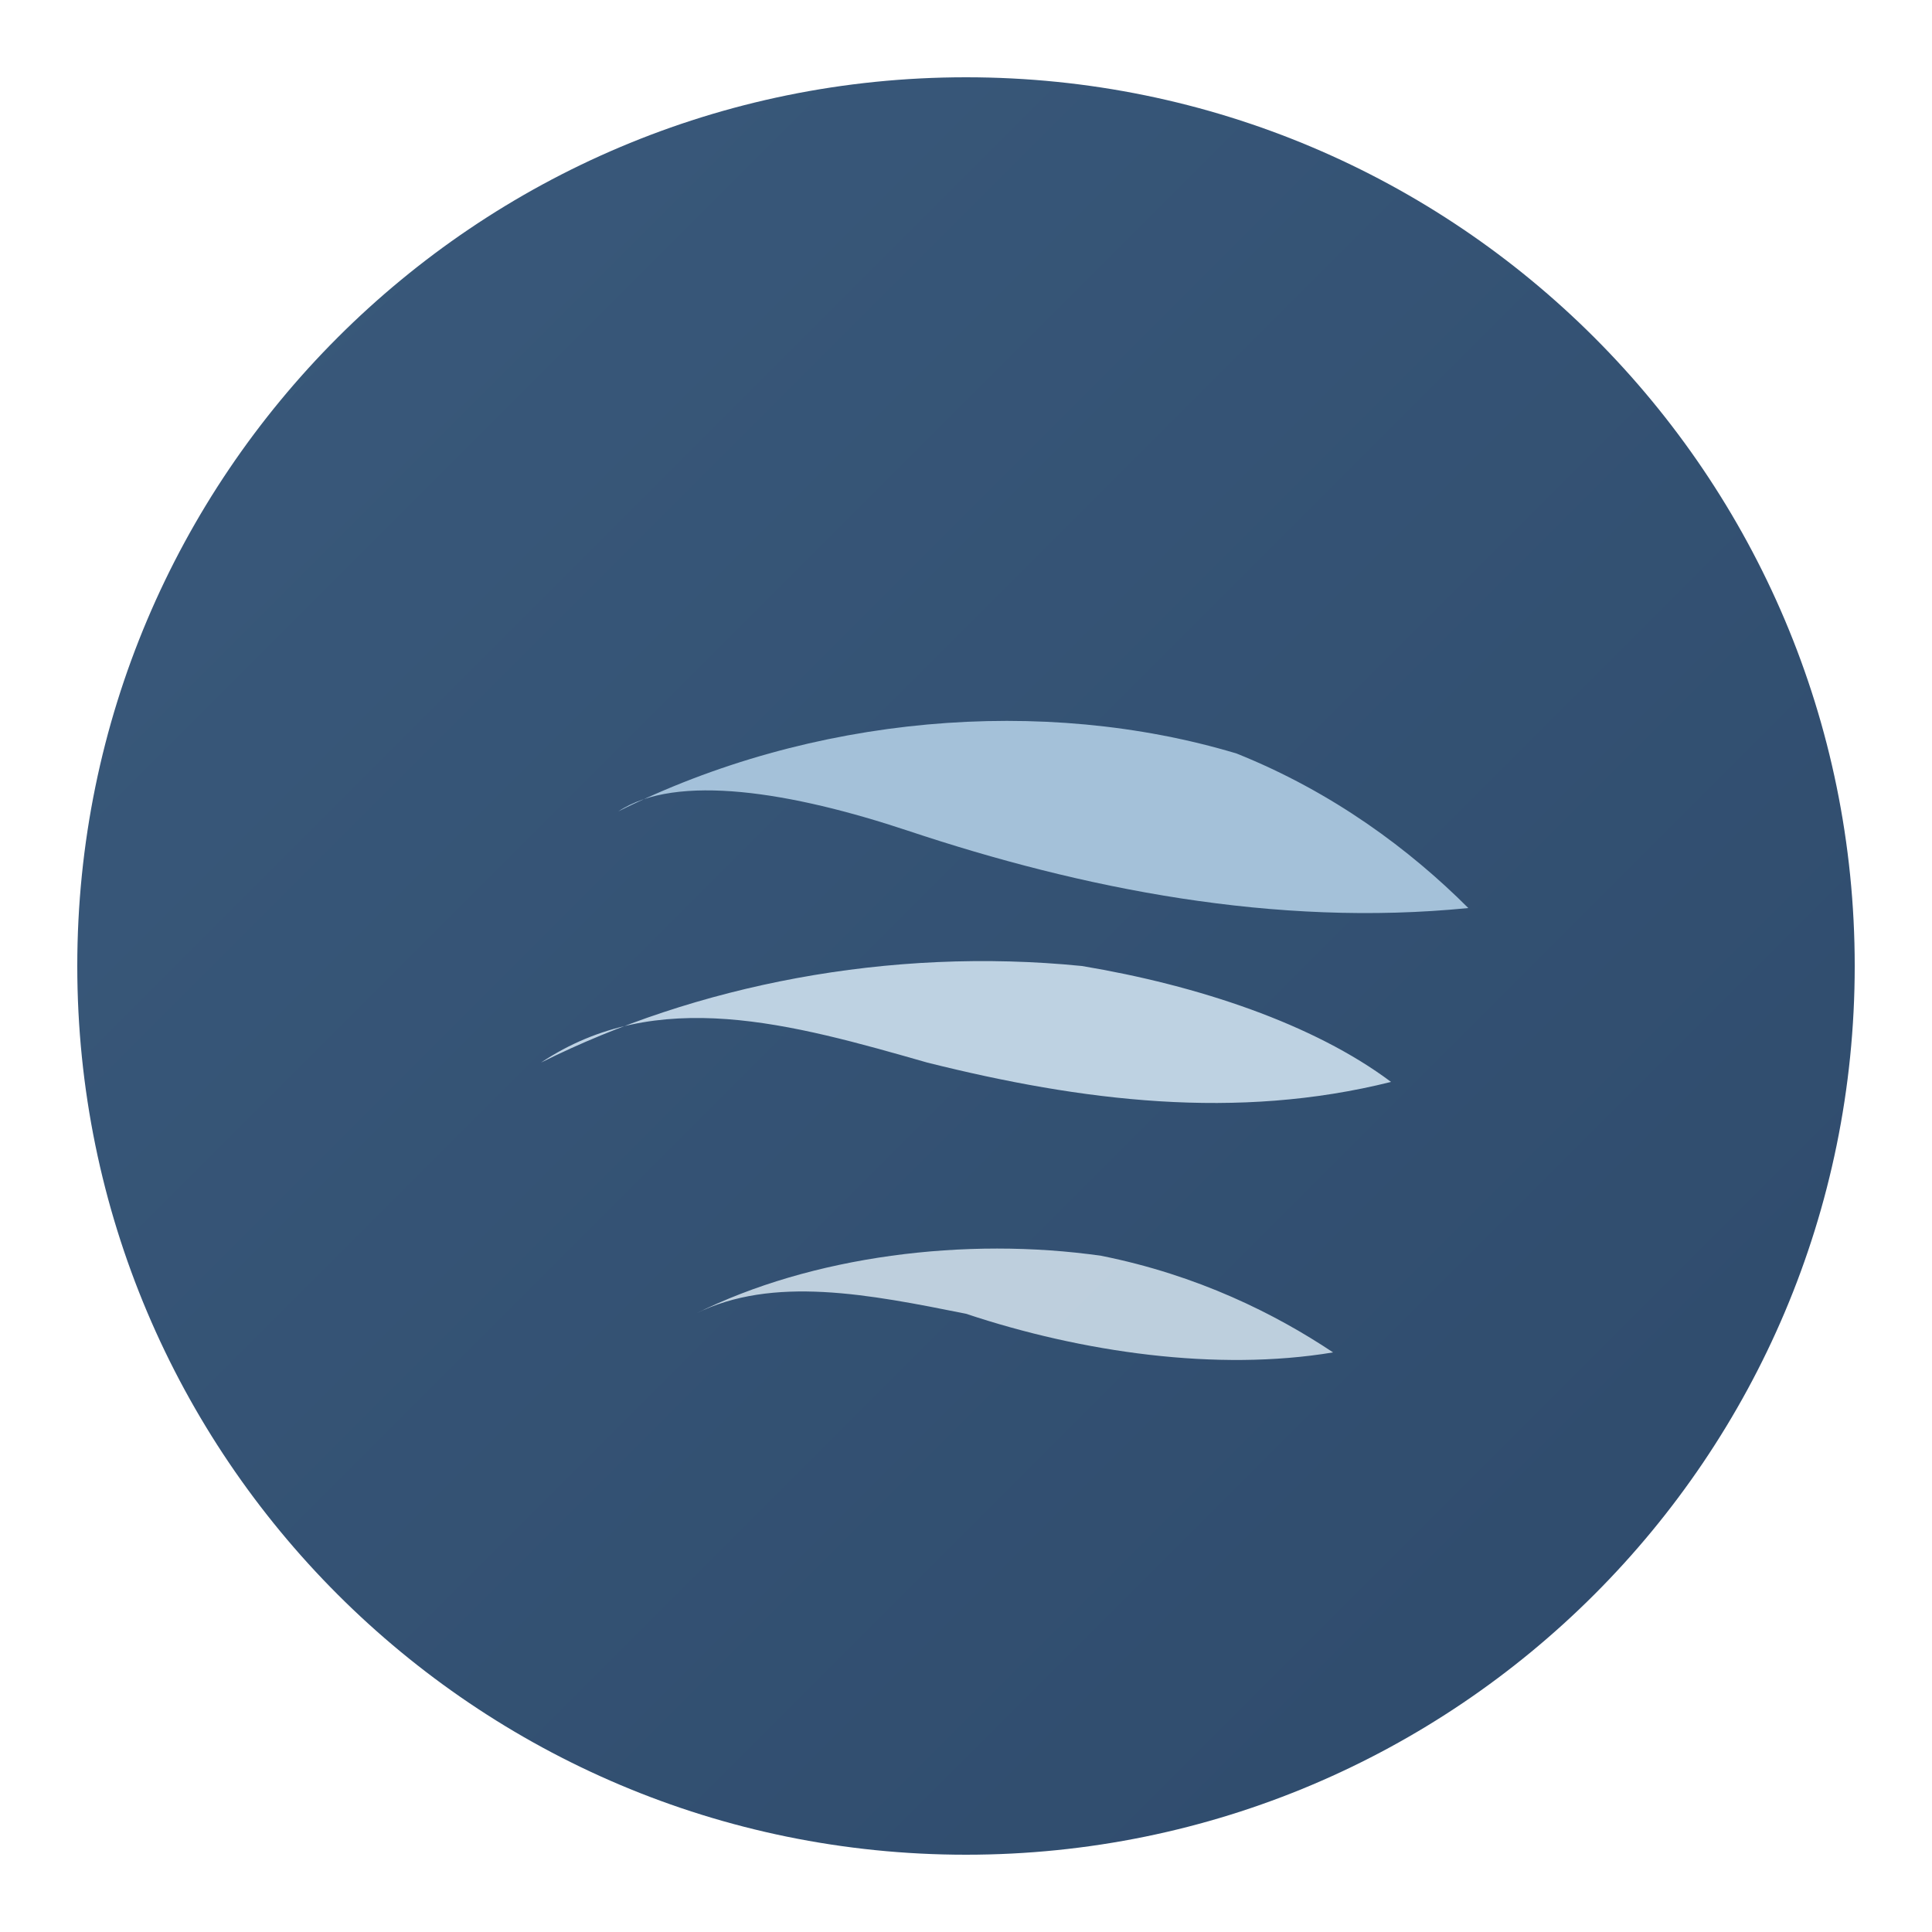
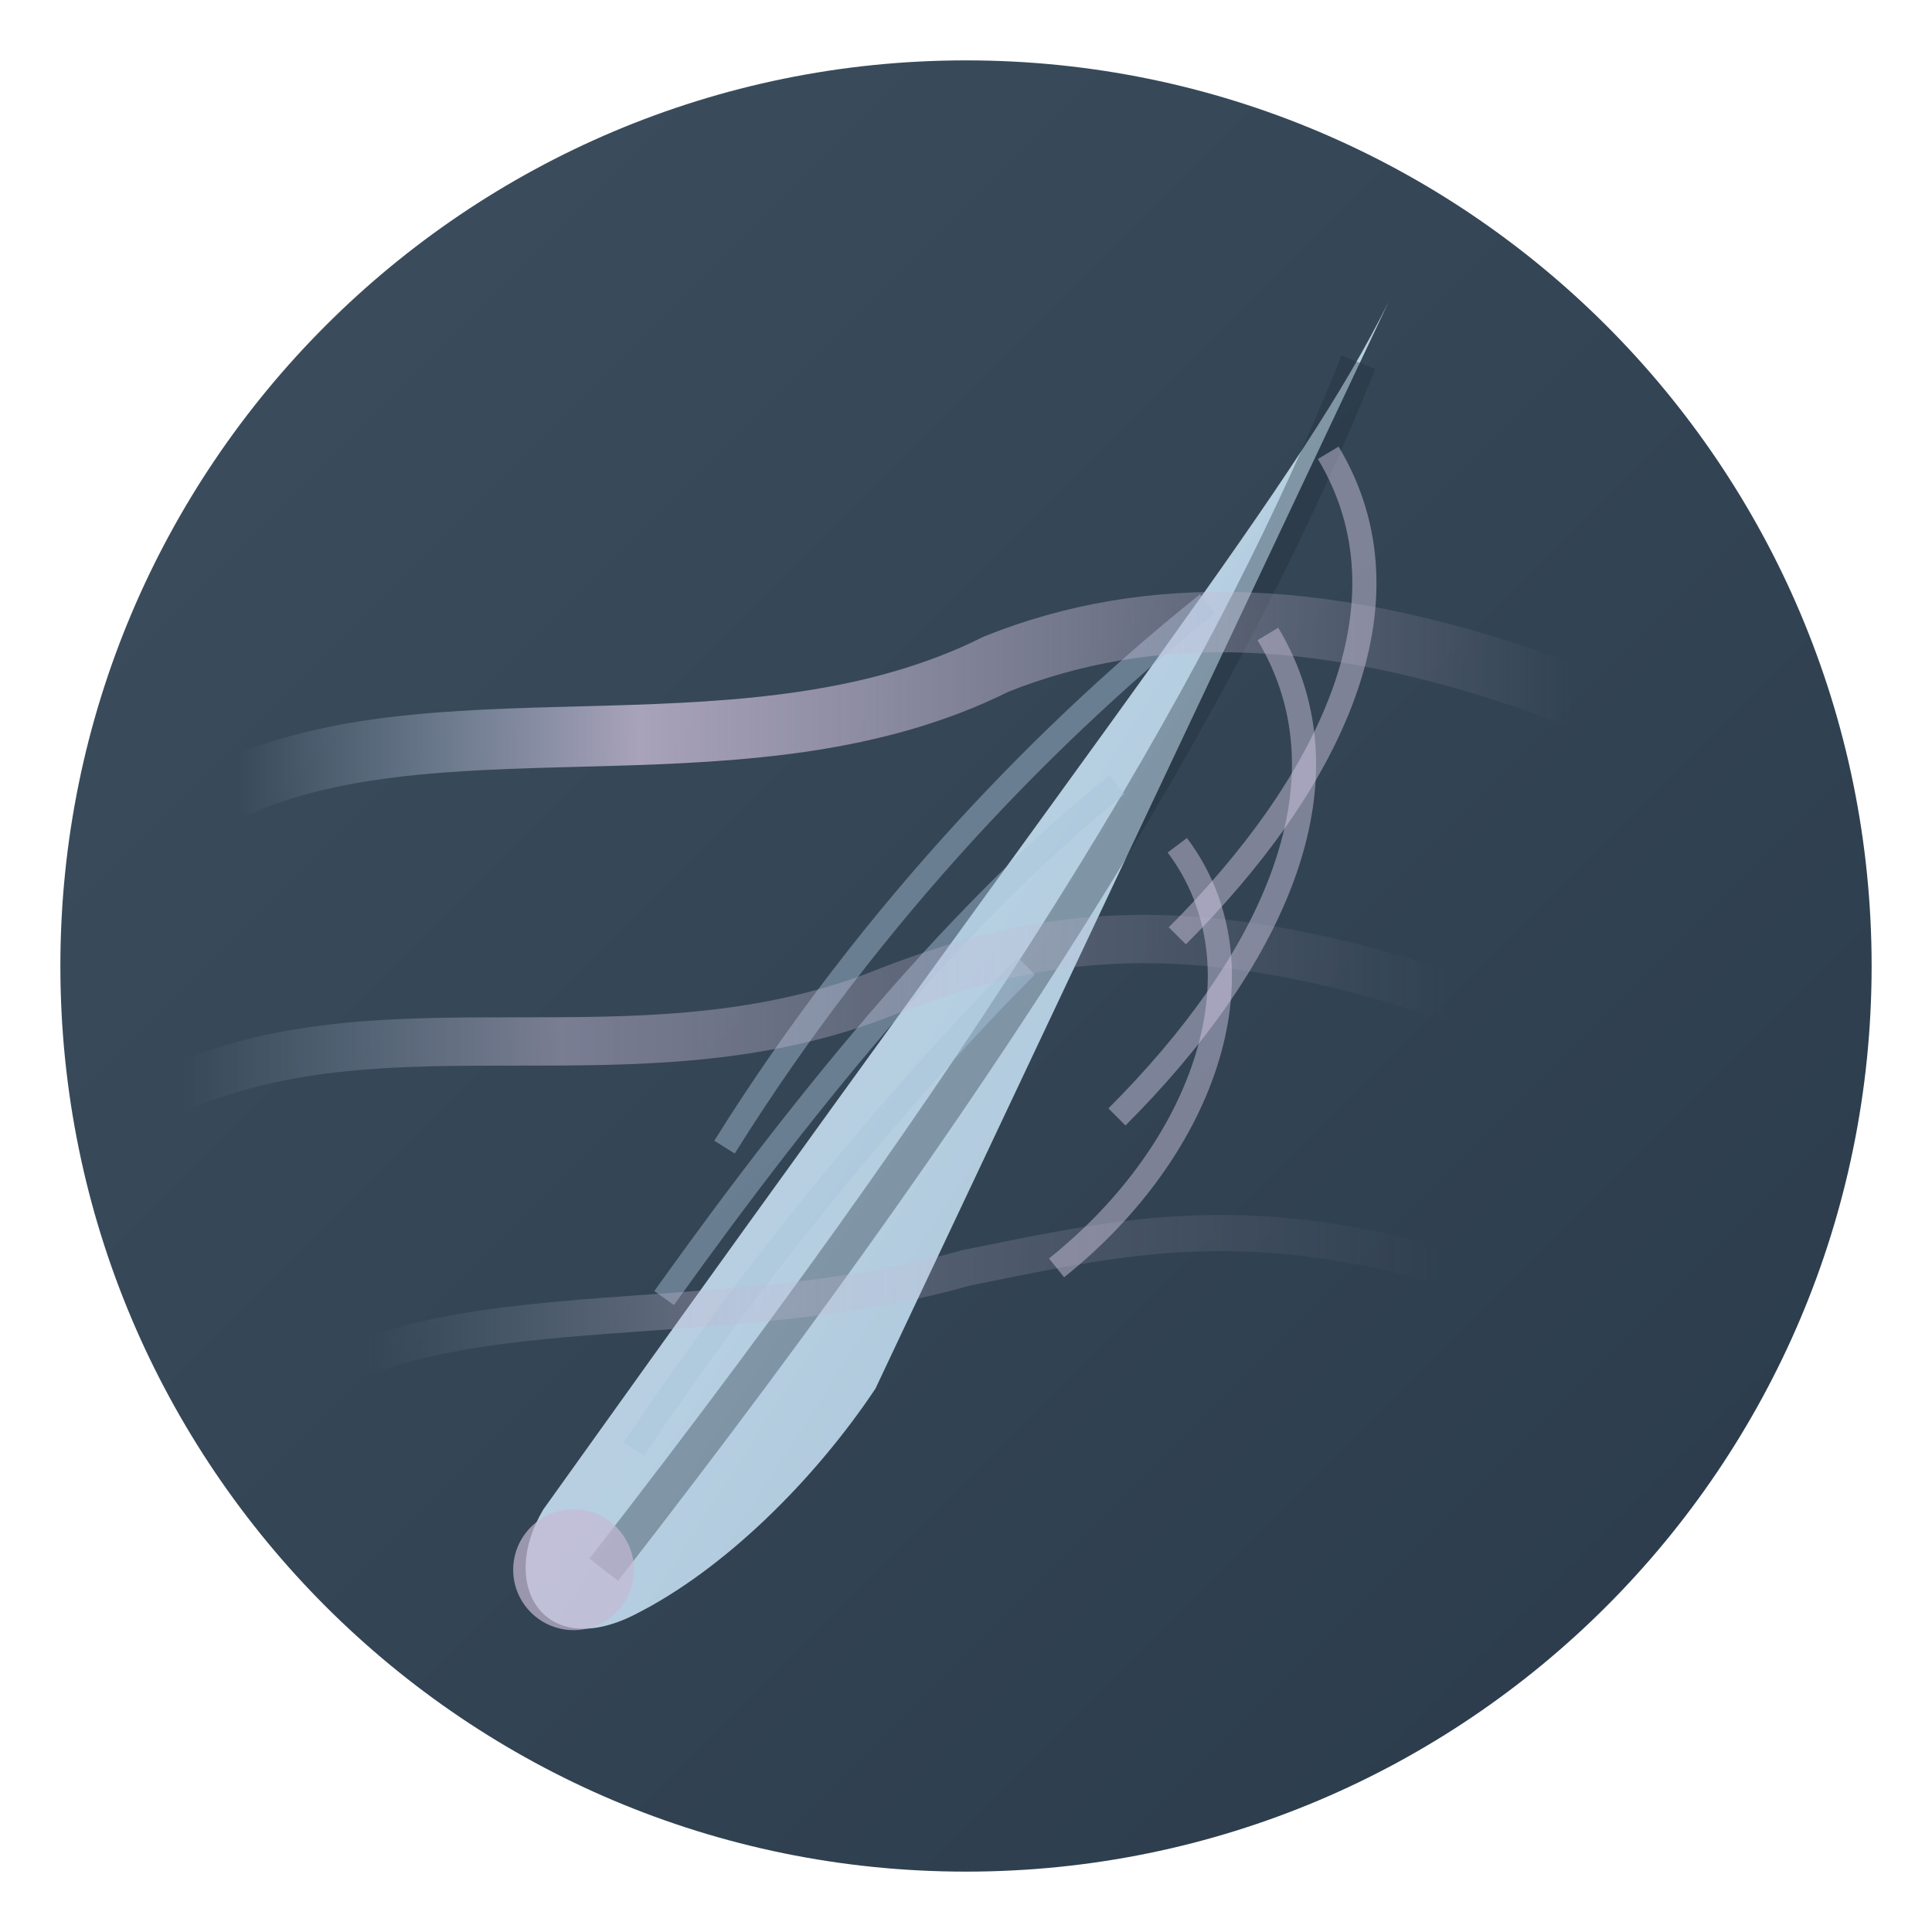
- <svg xmlns="http://www.w3.org/2000/svg" viewBox="0 0 100 100">
+ <svg xmlns="http://www.w3.org/2000/svg" viewBox="0 0 64 64" width="64" height="64">
  <defs>
    <linearGradient id="bg" x1="0%" y1="0%" x2="100%" y2="100%">
-       <stop offset="0%" stop-color="#3A5A7C" />
-       <stop offset="100%" stop-color="#2E4A6B" />
+       <stop offset="0%" stop-color="#3d4f5f" />
+       <stop offset="100%" stop-color="#2a3a4a" />
+     </linearGradient>
+     <linearGradient id="feather-grad" x1="0%" y1="0%" x2="100%" y2="100%">
+       <stop offset="0%" stop-color="#d8cfe8" />
+       <stop offset="50%" stop-color="#bdd6e8" />
+       <stop offset="100%" stop-color="#a8c4d9" />
+     </linearGradient>
+     <linearGradient id="wind-grad" x1="0%" y1="0%" x2="100%" y2="0%">
+       <stop offset="0%" stop-color="#a8c4d9" stop-opacity="0" />
+       <stop offset="30%" stop-color="#c5b9d4" stop-opacity="0.8" />
+       <stop offset="100%" stop-color="#c5b9d4" stop-opacity="0" />
    </linearGradient>
  </defs>
-   <circle cx="50" cy="50" r="46" fill="url(#bg)" />
-   <path d="M28 55c8-4 18-6 28-5 6 1 12 3 16 6-8 2-16 1-24-1-7-2-14-4-20 0z" fill="#C5D8E8" opacity="0.95" />
-   <path d="M32 42c10-5 22-6 32-3 5 2 9 5 12 8-10 1-20-1-29-4-6-2-12-3-15-1z" fill="#B0CDE4" opacity="0.9" />
-   <path d="M36 68c6-3 14-4 21-3 5 1 9 3 12 5-6 1-13 0-19-2-5-1-10-2-14 0z" fill="#D6E5F0" opacity="0.85" />
+   <circle cx="32" cy="32" r="30" fill="url(#bg)" />
+   <path d="M46 10 C43 16, 38 22, 18 50 C16.5 52.5, 18 55, 21 53.5 C24 52, 27 49, 29 46 L46 10Z" fill="url(#feather-grad)" opacity="0.95" />
+   <path d="M45 12 C41 22, 34 34, 20 52" fill="none" stroke="#1e2a36" stroke-width="1.2" opacity="0.35" />
+   <path d="M40 20 C35 24, 29 30, 24 38" fill="none" stroke="#a8c4d9" stroke-width="0.8" opacity="0.45" />
+   <path d="M37 26 C32 30, 27 36, 22 43" fill="none" stroke="#a8c4d9" stroke-width="0.8" opacity="0.45" />
+   <path d="M34 32 C30 36, 25 42, 21 48" fill="none" stroke="#a8c4d9" stroke-width="0.8" opacity="0.45" />
+   <path d="M44 15 C47 20, 44 26, 39 31" fill="none" stroke="#d8cfe8" stroke-width="0.8" opacity="0.45" />
+   <path d="M42 21 C45 26, 42 32, 37 37" fill="none" stroke="#d8cfe8" stroke-width="0.8" opacity="0.45" />
+   <path d="M39 28 C42 32, 40 38, 35 42" fill="none" stroke="#d8cfe8" stroke-width="0.8" opacity="0.45" />
+   <path d="M8 26 C15 23, 25 26, 33 22 C38 20, 44 20, 52 23" fill="none" stroke="url(#wind-grad)" stroke-width="2" stroke-linecap="round" />
+   <path d="M6 36 C13 33, 21 36, 29 33 C34 31, 39 30, 48 33" fill="none" stroke="url(#wind-grad)" stroke-width="1.6" stroke-linecap="round" opacity="0.6" />
+   <path d="M12 45 C17 43, 25 44, 32 42 C37 41, 41 40, 48 42" fill="none" stroke="url(#wind-grad)" stroke-width="1.2" stroke-linecap="round" opacity="0.4" />
+   <circle cx="19" cy="52" r="2" fill="#c5b9d4" opacity="0.7" />
</svg>
